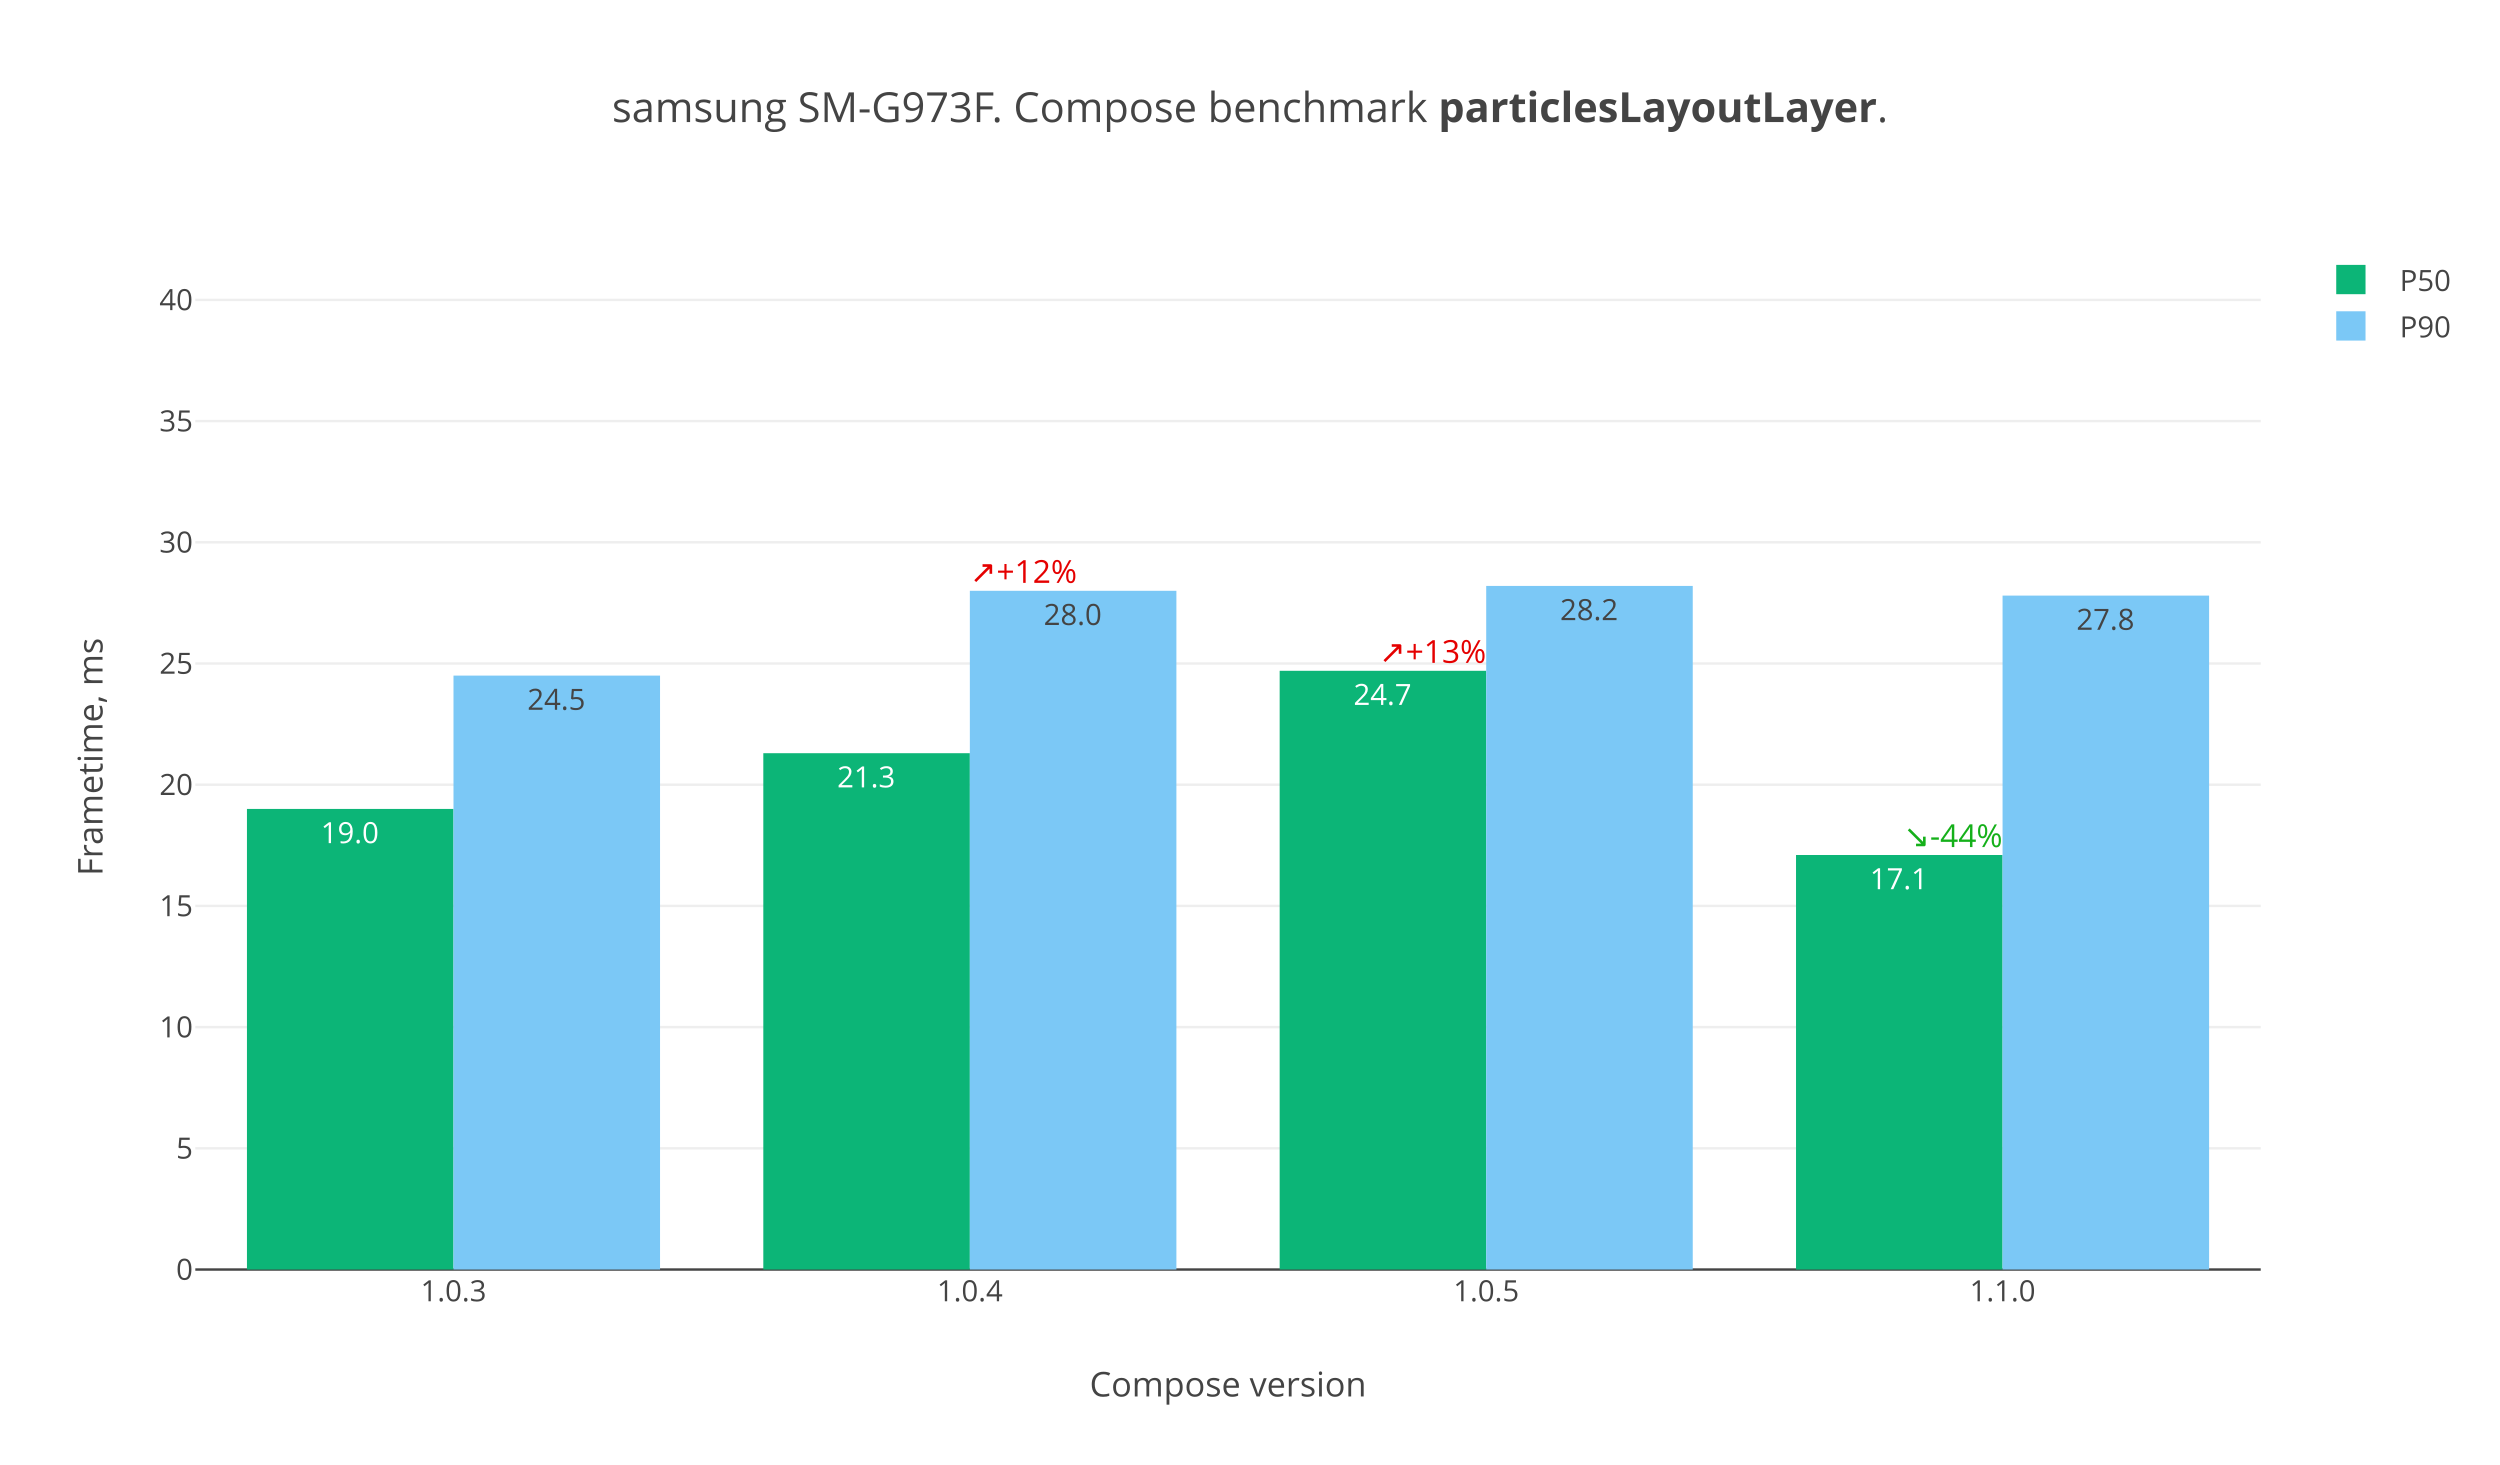
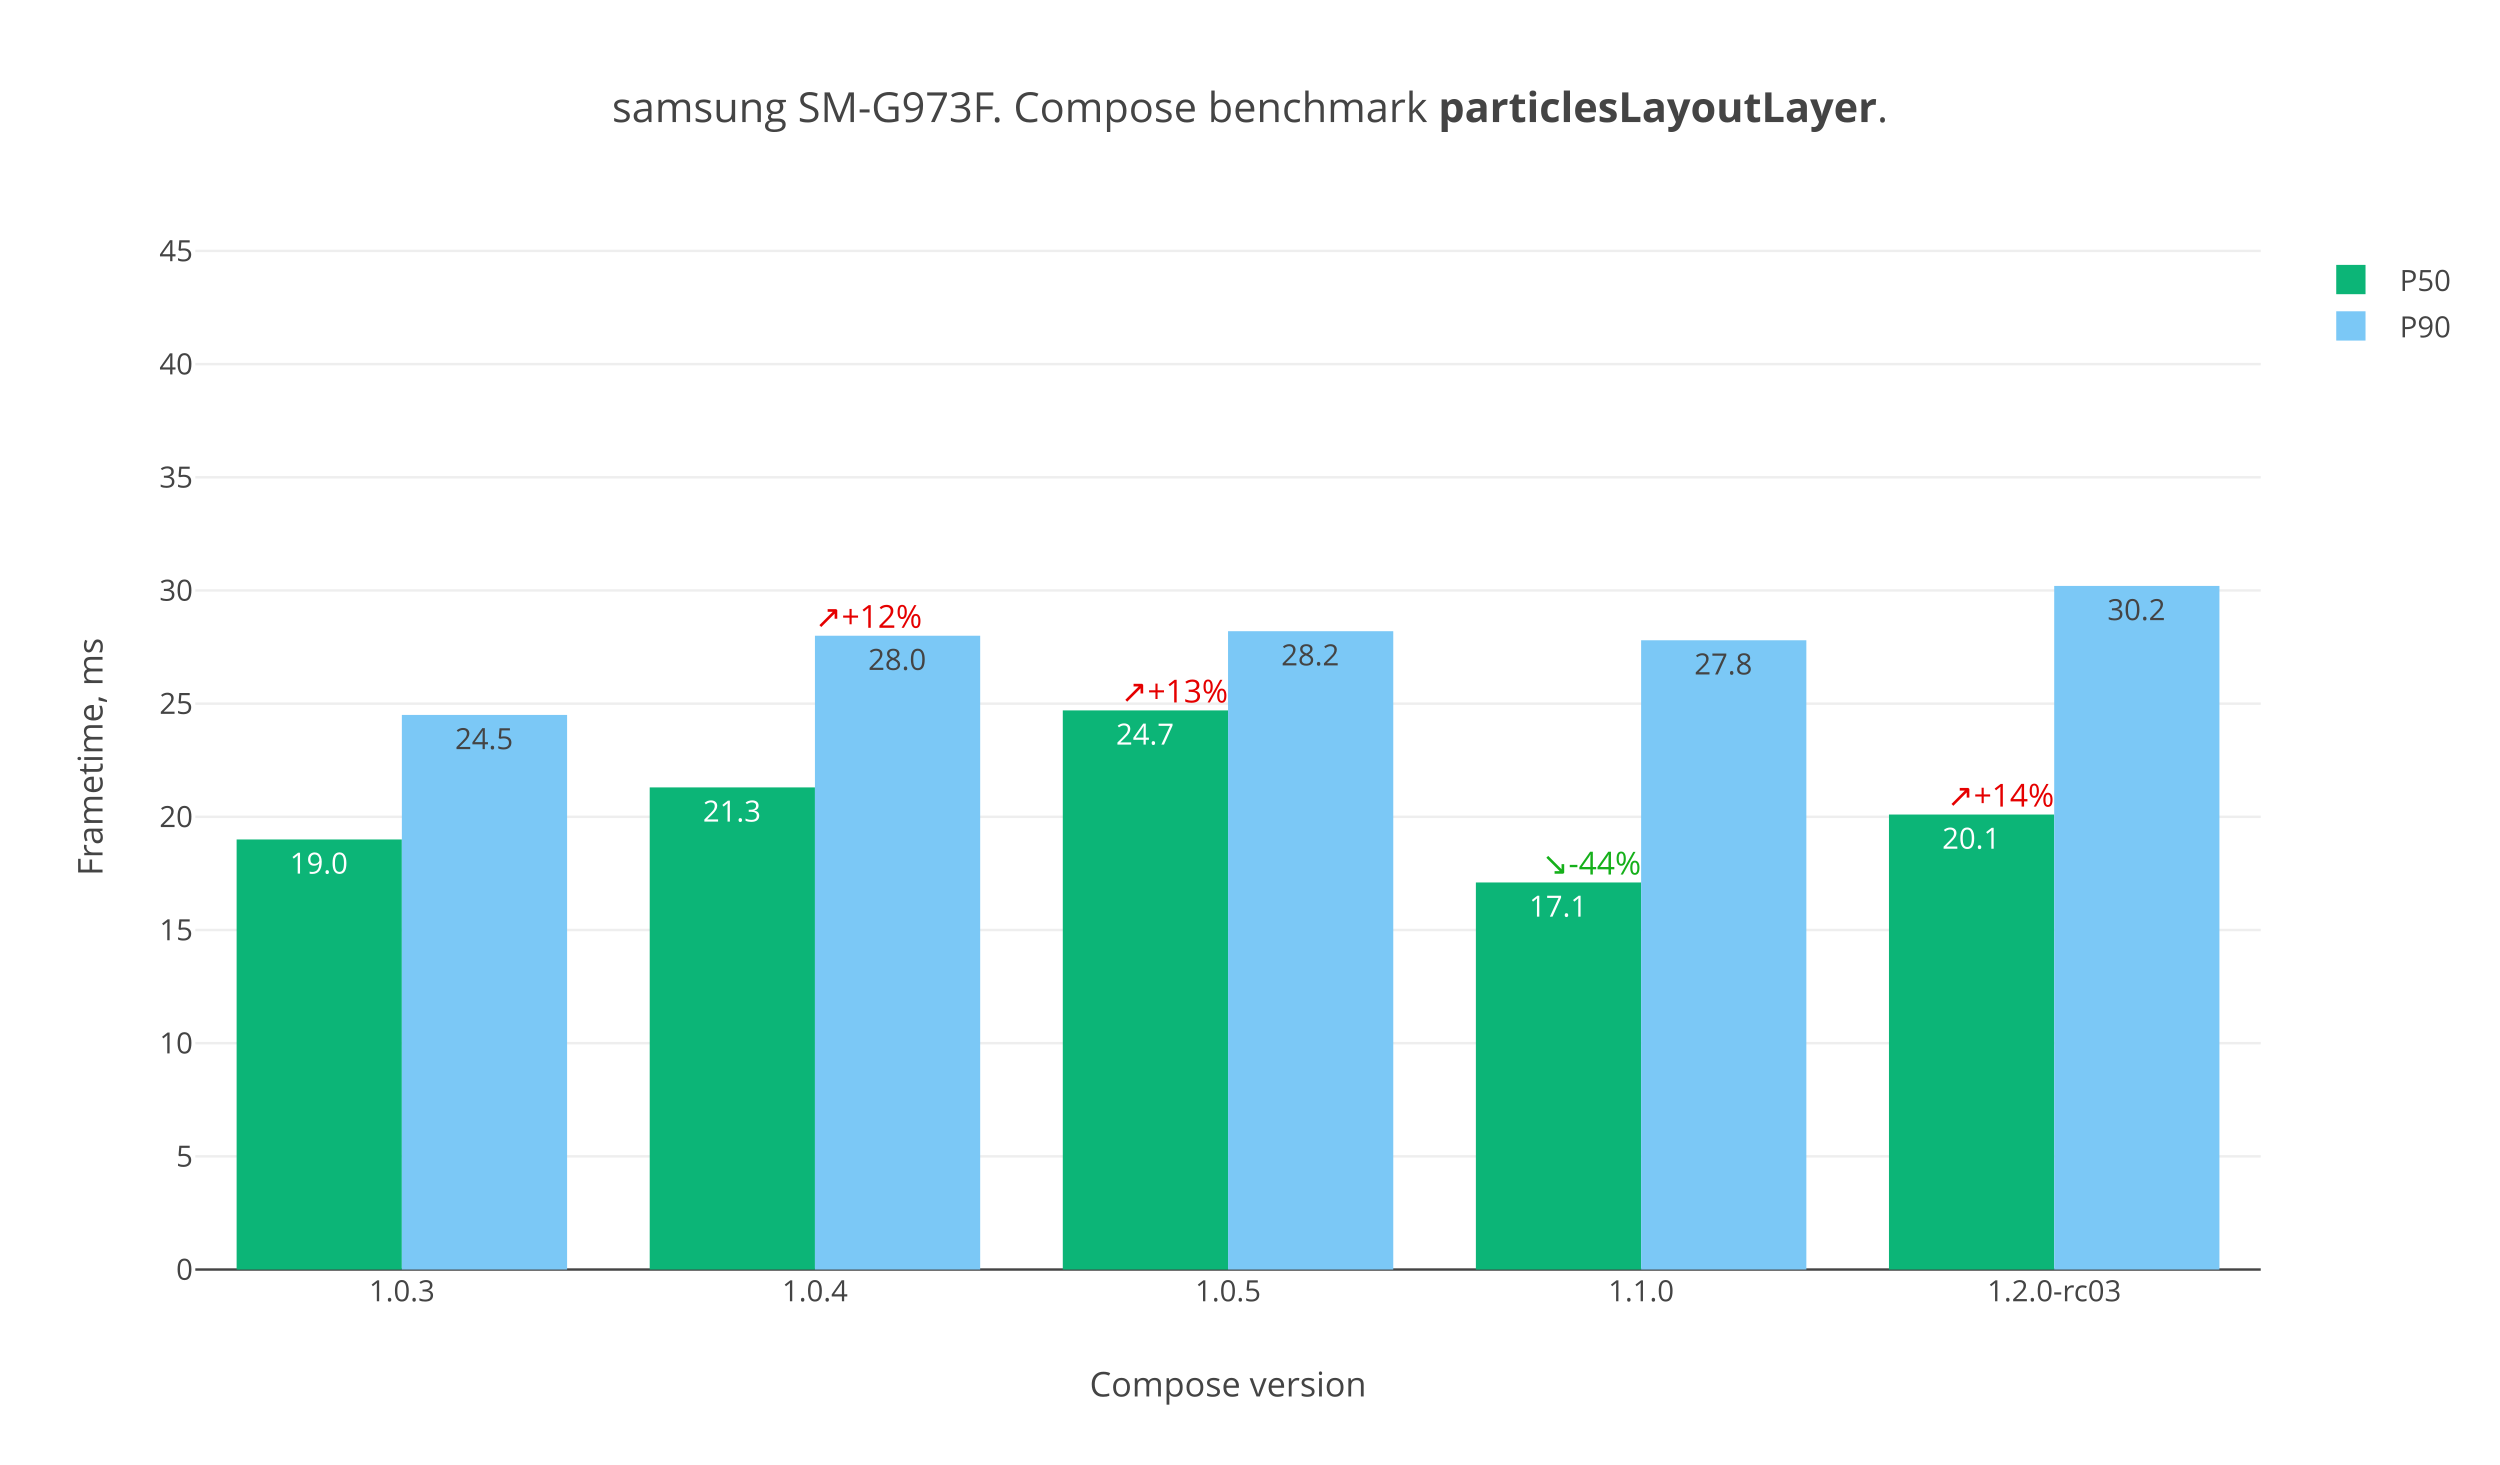
<svg xmlns="http://www.w3.org/2000/svg" class="main-svg" width="1024" height="600" style="" viewBox="0 0 1024 600">
  <rect x="0" y="0" width="1024" height="600" style="fill: rgb(255, 255, 255); fill-opacity: 1;" />
-   <defs id="defs-97ebda">
+   <defs id="defs-ac24ee">
    <g class="clips">
-       <clipPath id="clip97ebdaxyplot" class="plotclip">
+       <clipPath id="clipac24eexyplot" class="plotclip">
        <rect width="846" height="420" />
      </clipPath>
-       <clipPath class="axesclip" id="clip97ebdax">
+       <clipPath class="axesclip" id="clipac24eex">
        <rect x="80" y="0" width="846" height="600" />
      </clipPath>
-       <clipPath class="axesclip" id="clip97ebday">
+       <clipPath class="axesclip" id="clipac24eey">
        <rect x="0" y="100" width="1024" height="420" />
      </clipPath>
-       <clipPath class="axesclip" id="clip97ebdaxy">
+       <clipPath class="axesclip" id="clipac24eexy">
        <rect x="80" y="100" width="846" height="420" />
      </clipPath>
    </g>
    <g class="gradients" />
  </defs>
  <g class="bglayer" />
  <g class="layer-below">
    <g class="imagelayer" />
    <g class="shapelayer" />
  </g>
  <g class="cartesianlayer">
    <g class="subplot xy">
      <g class="layer-subplot">
        <g class="shapelayer" />
        <g class="imagelayer" />
      </g>
      <g class="gridlayer">
        <g class="x" />
        <g class="y">
-           <path class="ygrid crisp" transform="translate(0,470.35)" d="M80,0h846" style="stroke: rgb(238, 238, 238); stroke-opacity: 1; stroke-width: 1px;" />
-           <path class="ygrid crisp" transform="translate(0,420.71)" d="M80,0h846" style="stroke: rgb(238, 238, 238); stroke-opacity: 1; stroke-width: 1px;" />
-           <path class="ygrid crisp" transform="translate(0,371.06)" d="M80,0h846" style="stroke: rgb(238, 238, 238); stroke-opacity: 1; stroke-width: 1px;" />
-           <path class="ygrid crisp" transform="translate(0,321.42)" d="M80,0h846" style="stroke: rgb(238, 238, 238); stroke-opacity: 1; stroke-width: 1px;" />
-           <path class="ygrid crisp" transform="translate(0,271.77)" d="M80,0h846" style="stroke: rgb(238, 238, 238); stroke-opacity: 1; stroke-width: 1px;" />
-           <path class="ygrid crisp" transform="translate(0,222.13)" d="M80,0h846" style="stroke: rgb(238, 238, 238); stroke-opacity: 1; stroke-width: 1px;" />
-           <path class="ygrid crisp" transform="translate(0,172.48)" d="M80,0h846" style="stroke: rgb(238, 238, 238); stroke-opacity: 1; stroke-width: 1px;" />
-           <path class="ygrid crisp" transform="translate(0,122.84)" d="M80,0h846" style="stroke: rgb(238, 238, 238); stroke-opacity: 1; stroke-width: 1px;" />
+           <path class="ygrid crisp" transform="translate(0,473.64)" d="M80,0h846" style="stroke: rgb(238, 238, 238); stroke-opacity: 1; stroke-width: 1px;" />
+           <path class="ygrid crisp" transform="translate(0,427.28)" d="M80,0h846" style="stroke: rgb(238, 238, 238); stroke-opacity: 1; stroke-width: 1px;" />
+           <path class="ygrid crisp" transform="translate(0,380.93)" d="M80,0h846" style="stroke: rgb(238, 238, 238); stroke-opacity: 1; stroke-width: 1px;" />
+           <path class="ygrid crisp" transform="translate(0,334.57)" d="M80,0h846" style="stroke: rgb(238, 238, 238); stroke-opacity: 1; stroke-width: 1px;" />
+           <path class="ygrid crisp" transform="translate(0,288.21)" d="M80,0h846" style="stroke: rgb(238, 238, 238); stroke-opacity: 1; stroke-width: 1px;" />
+           <path class="ygrid crisp" transform="translate(0,241.85)" d="M80,0h846" style="stroke: rgb(238, 238, 238); stroke-opacity: 1; stroke-width: 1px;" />
+           <path class="ygrid crisp" transform="translate(0,195.5)" d="M80,0h846" style="stroke: rgb(238, 238, 238); stroke-opacity: 1; stroke-width: 1px;" />
+           <path class="ygrid crisp" transform="translate(0,149.14)" d="M80,0h846" style="stroke: rgb(238, 238, 238); stroke-opacity: 1; stroke-width: 1px;" />
+           <path class="ygrid crisp" transform="translate(0,102.78)" d="M80,0h846" style="stroke: rgb(238, 238, 238); stroke-opacity: 1; stroke-width: 1px;" />
        </g>
      </g>
      <g class="zerolinelayer">
        <path class="yzl zl crisp" transform="translate(0,520)" d="M80,0h846" style="stroke: rgb(68, 68, 68); stroke-opacity: 1; stroke-width: 1px;" />
      </g>
      <path class="xlines-below" />
      <path class="ylines-below" />
      <g class="overlines-below" />
      <g class="xaxislayer-below" />
      <g class="yaxislayer-below" />
      <g class="overaxes-below" />
-       <g class="plot" transform="translate(80,100)" clip-path="url('#clip97ebdaxyplot')">
+       <g class="plot" transform="translate(80,100)" clip-path="url('#clipac24eexyplot')">
        <g class="barlayer mlayer">
          <g class="trace bars" style="opacity: 1;">
            <g class="points">
              <g class="point">
-                 <path d="M21.15,420V231.35H105.75V420Z" style="vector-effect: non-scaling-stroke; opacity: 1; stroke-width: 0px; fill: rgb(12, 181, 119); fill-opacity: 1;" />
-                 <text class="bartext bartext-inside" text-anchor="middle" data-notex="1" x="0" y="0" style="font-family: 'Open Sans', verdana, arial, sans-serif; font-size: 12px; fill: rgb(255, 255, 255); fill-opacity: 1; white-space: pre;" transform="translate(63.28594,245.35)">19.0</text>
-               </g>
-               <g class="point">
-                 <path d="M232.65,420V208.51H317.25V420Z" style="vector-effect: non-scaling-stroke; opacity: 1; stroke-width: 0px; fill: rgb(12, 181, 119); fill-opacity: 1;" />
-                 <text class="bartext bartext-inside" text-anchor="middle" data-notex="1" x="0" y="0" style="font-family: 'Open Sans', verdana, arial, sans-serif; font-size: 12px; fill: rgb(255, 255, 255); fill-opacity: 1; white-space: pre;" transform="translate(274.7859,222.51)">21.3</text>
-               </g>
-               <g class="point">
-                 <path d="M444.15,420V174.75H528.75V420Z" style="vector-effect: non-scaling-stroke; opacity: 1; stroke-width: 0px; fill: rgb(12, 181, 119); fill-opacity: 1;" />
-                 <text class="bartext bartext-inside" text-anchor="middle" data-notex="1" x="0" y="0" style="font-family: 'Open Sans', verdana, arial, sans-serif; font-size: 12px; fill: rgb(255, 255, 255); fill-opacity: 1; white-space: pre;" transform="translate(486.2859,188.75)">24.7</text>
-               </g>
-               <g class="point">
-                 <path d="M655.65,420V250.21H740.25V420Z" style="vector-effect: non-scaling-stroke; opacity: 1; stroke-width: 0px; fill: rgb(12, 181, 119); fill-opacity: 1;" />
-                 <text class="bartext bartext-inside" text-anchor="middle" data-notex="1" x="0" y="0" style="font-family: 'Open Sans', verdana, arial, sans-serif; font-size: 12px; fill: rgb(255, 255, 255); fill-opacity: 1; white-space: pre;" transform="translate(697.7859,264.21)">17.1</text>
+                 <path d="M16.92,420V243.84H84.6V420Z" style="vector-effect: non-scaling-stroke; opacity: 1; stroke-width: 0px; fill: rgb(12, 181, 119); fill-opacity: 1;" />
+                 <text class="bartext bartext-inside" text-anchor="middle" data-notex="1" x="0" y="0" style="font-family: 'Open Sans', verdana, arial, sans-serif; font-size: 12px; fill: rgb(255, 255, 255); fill-opacity: 1; white-space: pre;" transform="translate(50.59594,257.84)">19.0</text>
+               </g>
+               <g class="point">
+                 <path d="M186.12,420V222.52H253.8V420Z" style="vector-effect: non-scaling-stroke; opacity: 1; stroke-width: 0px; fill: rgb(12, 181, 119); fill-opacity: 1;" />
+                 <text class="bartext bartext-inside" text-anchor="middle" data-notex="1" x="0" y="0" style="font-family: 'Open Sans', verdana, arial, sans-serif; font-size: 12px; fill: rgb(255, 255, 255); fill-opacity: 1; white-space: pre;" transform="translate(219.7959,236.52)">21.3</text>
+               </g>
+               <g class="point">
+                 <path d="M355.32,420V190.99H423V420Z" style="vector-effect: non-scaling-stroke; opacity: 1; stroke-width: 0px; fill: rgb(12, 181, 119); fill-opacity: 1;" />
+                 <text class="bartext bartext-inside" text-anchor="middle" data-notex="1" x="0" y="0" style="font-family: 'Open Sans', verdana, arial, sans-serif; font-size: 12px; fill: rgb(255, 255, 255); fill-opacity: 1; white-space: pre;" transform="translate(388.9959,204.99)">24.7</text>
+               </g>
+               <g class="point">
+                 <path d="M524.52,420V261.46H592.2V420Z" style="vector-effect: non-scaling-stroke; opacity: 1; stroke-width: 0px; fill: rgb(12, 181, 119); fill-opacity: 1;" />
+                 <text class="bartext bartext-inside" text-anchor="middle" data-notex="1" x="0" y="0" style="font-family: 'Open Sans', verdana, arial, sans-serif; font-size: 12px; fill: rgb(255, 255, 255); fill-opacity: 1; white-space: pre;" transform="translate(558.1959,275.46)">17.1</text>
+               </g>
+               <g class="point">
+                 <path d="M693.72,420V233.64H761.4V420Z" style="vector-effect: non-scaling-stroke; opacity: 1; stroke-width: 0px; fill: rgb(12, 181, 119); fill-opacity: 1;" />
+                 <text class="bartext bartext-inside" text-anchor="middle" data-notex="1" x="0" y="0" style="font-family: 'Open Sans', verdana, arial, sans-serif; font-size: 12px; fill: rgb(255, 255, 255); fill-opacity: 1; white-space: pre;" transform="translate(727.3959,247.64)">20.1</text>
              </g>
            </g>
          </g>
          <g class="trace bars" style="opacity: 1;">
            <g class="points">
              <g class="point">
-                 <path d="M105.75,420V176.74H190.35V420Z" style="vector-effect: non-scaling-stroke; opacity: 1; stroke-width: 0px; fill: rgb(123, 200, 246); fill-opacity: 1;" />
-                 <text class="bartext bartext-inside" text-anchor="middle" data-notex="1" x="0" y="0" style="font-family: 'Open Sans', verdana, arial, sans-serif; font-size: 12px; fill: rgb(68, 68, 68); fill-opacity: 1; white-space: pre;" transform="translate(147.8859,190.74)">24.5</text>
-               </g>
-               <g class="point">
-                 <path d="M317.25,420V141.99H401.85V420Z" style="vector-effect: non-scaling-stroke; opacity: 1; stroke-width: 0px; fill: rgb(123, 200, 246); fill-opacity: 1;" />
-                 <text class="bartext bartext-inside" text-anchor="middle" data-notex="1" x="0" y="0" style="font-family: 'Open Sans', verdana, arial, sans-serif; font-size: 12px; fill: rgb(68, 68, 68); fill-opacity: 1; white-space: pre;" transform="translate(359.3859,155.99)">28.0</text>
-               </g>
-               <g class="point">
-                 <path d="M528.75,420V140H613.35V420Z" style="vector-effect: non-scaling-stroke; opacity: 1; stroke-width: 0px; fill: rgb(123, 200, 246); fill-opacity: 1;" />
-                 <text class="bartext bartext-inside" text-anchor="middle" data-notex="1" x="0" y="0" style="font-family: 'Open Sans', verdana, arial, sans-serif; font-size: 12px; fill: rgb(68, 68, 68); fill-opacity: 1; white-space: pre;" transform="translate(570.8859,154)">28.2</text>
-               </g>
-               <g class="point">
-                 <path d="M740.25,420V143.97H824.85V420Z" style="vector-effect: non-scaling-stroke; opacity: 1; stroke-width: 0px; fill: rgb(123, 200, 246); fill-opacity: 1;" />
-                 <text class="bartext bartext-inside" text-anchor="middle" data-notex="1" x="0" y="0" style="font-family: 'Open Sans', verdana, arial, sans-serif; font-size: 12px; fill: rgb(68, 68, 68); fill-opacity: 1; white-space: pre;" transform="translate(782.3859,157.97)">27.8</text>
+                 <path d="M84.6,420V192.85H152.28V420Z" style="vector-effect: non-scaling-stroke; opacity: 1; stroke-width: 0px; fill: rgb(123, 200, 246); fill-opacity: 1;" />
+                 <text class="bartext bartext-inside" text-anchor="middle" data-notex="1" x="0" y="0" style="font-family: 'Open Sans', verdana, arial, sans-serif; font-size: 12px; fill: rgb(68, 68, 68); fill-opacity: 1; white-space: pre;" transform="translate(118.2759,206.85)">24.5</text>
+               </g>
+               <g class="point">
+                 <path d="M253.8,420V160.4H321.48V420Z" style="vector-effect: non-scaling-stroke; opacity: 1; stroke-width: 0px; fill: rgb(123, 200, 246); fill-opacity: 1;" />
+                 <text class="bartext bartext-inside" text-anchor="middle" data-notex="1" x="0" y="0" style="font-family: 'Open Sans', verdana, arial, sans-serif; font-size: 12px; fill: rgb(68, 68, 68); fill-opacity: 1; white-space: pre;" transform="translate(287.4759,174.4)">28.0</text>
+               </g>
+               <g class="point">
+                 <path d="M423,420V158.54H490.68V420Z" style="vector-effect: non-scaling-stroke; opacity: 1; stroke-width: 0px; fill: rgb(123, 200, 246); fill-opacity: 1;" />
+                 <text class="bartext bartext-inside" text-anchor="middle" data-notex="1" x="0" y="0" style="font-family: 'Open Sans', verdana, arial, sans-serif; font-size: 12px; fill: rgb(68, 68, 68); fill-opacity: 1; white-space: pre;" transform="translate(456.6759,172.54)">28.2</text>
+               </g>
+               <g class="point">
+                 <path d="M592.2,420V162.25H659.88V420Z" style="vector-effect: non-scaling-stroke; opacity: 1; stroke-width: 0px; fill: rgb(123, 200, 246); fill-opacity: 1;" />
+                 <text class="bartext bartext-inside" text-anchor="middle" data-notex="1" x="0" y="0" style="font-family: 'Open Sans', verdana, arial, sans-serif; font-size: 12px; fill: rgb(68, 68, 68); fill-opacity: 1; white-space: pre;" transform="translate(625.8759,176.25)">27.8</text>
+               </g>
+               <g class="point">
+                 <path d="M761.4,420V140H829.08V420Z" style="vector-effect: non-scaling-stroke; opacity: 1; stroke-width: 0px; fill: rgb(123, 200, 246); fill-opacity: 1;" />
+                 <text class="bartext bartext-inside" text-anchor="middle" data-notex="1" x="0" y="0" style="font-family: 'Open Sans', verdana, arial, sans-serif; font-size: 12px; fill: rgb(68, 68, 68); fill-opacity: 1; white-space: pre;" transform="translate(795.0759,154)">30.2</text>
              </g>
            </g>
          </g>
        </g>
        <g class="scatterlayer mlayer">
-           <g class="trace scatter tracefff71b" style="stroke-miterlimit: 2; opacity: 1;">
+           <g class="trace scatter trace4e5a63" style="stroke-miterlimit: 2; opacity: 1;">
            <g class="fills" />
            <g class="errorbars" />
            <g class="lines" />
            <g class="points" />
            <g class="text">
              <g class="textpoint" />
              <g class="textpoint" />
              <g class="textpoint" transform="translate(0,-3.25)">
-                 <text x="528.75" y="174.75" text-anchor="end" style="font-family: 'Open Sans', verdana, arial, sans-serif; font-size: 13px; fill: rgb(229, 0, 0); fill-opacity: 1; white-space: pre;">↗+13%</text>
-               </g>
-               <g class="textpoint" transform="translate(0,-3.25)">
-                 <text x="740.25" y="250.21" text-anchor="end" style="font-family: 'Open Sans', verdana, arial, sans-serif; font-size: 13px; fill: rgb(21, 176, 26); fill-opacity: 1; white-space: pre;">↘-44%</text>
-               </g>
-             </g>
-           </g>
-           <g class="trace scatter trace7ed9e7" style="stroke-miterlimit: 2; opacity: 1;">
+                 <text x="423" y="190.99" text-anchor="end" style="font-family: 'Open Sans', verdana, arial, sans-serif; font-size: 13px; fill: rgb(229, 0, 0); fill-opacity: 1; white-space: pre;">↗+13%</text>
+               </g>
+               <g class="textpoint" transform="translate(0,-3.25)">
+                 <text x="592.2" y="261.46" text-anchor="end" style="font-family: 'Open Sans', verdana, arial, sans-serif; font-size: 13px; fill: rgb(21, 176, 26); fill-opacity: 1; white-space: pre;">↘-44%</text>
+               </g>
+               <g class="textpoint" transform="translate(0,-3.25)">
+                 <text x="761.4" y="233.64" text-anchor="end" style="font-family: 'Open Sans', verdana, arial, sans-serif; font-size: 13px; fill: rgb(229, 0, 0); fill-opacity: 1; white-space: pre;">↗+14%</text>
+               </g>
+             </g>
+           </g>
+           <g class="trace scatter traceadd219" style="stroke-miterlimit: 2; opacity: 1;">
            <g class="fills" />
            <g class="errorbars" />
            <g class="lines" />
            <g class="points" />
            <g class="text">
              <g class="textpoint" />
              <g class="textpoint" transform="translate(0,-3.25)">
-                 <text x="317.25" y="141.99" text-anchor="start" style="font-family: 'Open Sans', verdana, arial, sans-serif; font-size: 13px; fill: rgb(229, 0, 0); fill-opacity: 1; white-space: pre;">↗+12%</text>
-               </g>
+                 <text x="253.8" y="160.4" text-anchor="start" style="font-family: 'Open Sans', verdana, arial, sans-serif; font-size: 13px; fill: rgb(229, 0, 0); fill-opacity: 1; white-space: pre;">↗+12%</text>
+               </g>
+               <g class="textpoint" />
              <g class="textpoint" />
              <g class="textpoint" />
            </g>
          </g>
        </g>
      </g>
      <g class="overplot" />
      <path class="xlines-above crisp" style="fill: none;" d="M0,0" />
      <path class="ylines-above crisp" style="fill: none;" d="M0,0" />
      <g class="overlines-above" />
      <g class="xaxislayer-above">
        <g class="xtick">
-           <text text-anchor="middle" x="0" y="533" transform="translate(185.75,0)" style="font-family: 'Open Sans', verdana, arial, sans-serif; font-size: 12px; fill: rgb(68, 68, 68); fill-opacity: 1; white-space: pre;">1.0.3</text>
-         </g>
-         <g class="xtick">
-           <text text-anchor="middle" x="0" y="533" transform="translate(397.25,0)" style="font-family: 'Open Sans', verdana, arial, sans-serif; font-size: 12px; fill: rgb(68, 68, 68); fill-opacity: 1; white-space: pre;">1.0.4</text>
-         </g>
-         <g class="xtick">
-           <text text-anchor="middle" x="0" y="533" transform="translate(608.75,0)" style="font-family: 'Open Sans', verdana, arial, sans-serif; font-size: 12px; fill: rgb(68, 68, 68); fill-opacity: 1; white-space: pre;">1.0.5</text>
-         </g>
-         <g class="xtick">
-           <text text-anchor="middle" x="0" y="533" transform="translate(820.25,0)" style="font-family: 'Open Sans', verdana, arial, sans-serif; font-size: 12px; fill: rgb(68, 68, 68); fill-opacity: 1; white-space: pre;">1.1.0</text>
+           <text text-anchor="middle" x="0" y="533" transform="translate(164.6,0)" style="font-family: 'Open Sans', verdana, arial, sans-serif; font-size: 12px; fill: rgb(68, 68, 68); fill-opacity: 1; white-space: pre;">1.0.3</text>
+         </g>
+         <g class="xtick">
+           <text text-anchor="middle" x="0" y="533" transform="translate(333.8,0)" style="font-family: 'Open Sans', verdana, arial, sans-serif; font-size: 12px; fill: rgb(68, 68, 68); fill-opacity: 1; white-space: pre;">1.0.4</text>
+         </g>
+         <g class="xtick">
+           <text text-anchor="middle" x="0" y="533" transform="translate(503,0)" style="font-family: 'Open Sans', verdana, arial, sans-serif; font-size: 12px; fill: rgb(68, 68, 68); fill-opacity: 1; white-space: pre;">1.0.5</text>
+         </g>
+         <g class="xtick">
+           <text text-anchor="middle" x="0" y="533" transform="translate(672.2,0)" style="font-family: 'Open Sans', verdana, arial, sans-serif; font-size: 12px; fill: rgb(68, 68, 68); fill-opacity: 1; white-space: pre;">1.1.0</text>
+         </g>
+         <g class="xtick">
+           <text text-anchor="middle" x="0" y="533" transform="translate(841.4,0)" style="font-family: 'Open Sans', verdana, arial, sans-serif; font-size: 12px; fill: rgb(68, 68, 68); fill-opacity: 1; white-space: pre;">1.2.0-rc03</text>
        </g>
      </g>
      <g class="yaxislayer-above">
        <g class="ytick">
          <text text-anchor="end" x="79" y="4.2" transform="translate(0,520)" style="font-family: 'Open Sans', verdana, arial, sans-serif; font-size: 12px; fill: rgb(68, 68, 68); fill-opacity: 1; white-space: pre;">0</text>
        </g>
        <g class="ytick">
-           <text text-anchor="end" x="79" y="4.2" transform="translate(0,470.35)" style="font-family: 'Open Sans', verdana, arial, sans-serif; font-size: 12px; fill: rgb(68, 68, 68); fill-opacity: 1; white-space: pre;">5</text>
-         </g>
-         <g class="ytick">
-           <text text-anchor="end" x="79" y="4.2" transform="translate(0,420.71)" style="font-family: 'Open Sans', verdana, arial, sans-serif; font-size: 12px; fill: rgb(68, 68, 68); fill-opacity: 1; white-space: pre;">10</text>
-         </g>
-         <g class="ytick">
-           <text text-anchor="end" x="79" y="4.2" transform="translate(0,371.06)" style="font-family: 'Open Sans', verdana, arial, sans-serif; font-size: 12px; fill: rgb(68, 68, 68); fill-opacity: 1; white-space: pre;">15</text>
-         </g>
-         <g class="ytick">
-           <text text-anchor="end" x="79" y="4.2" transform="translate(0,321.42)" style="font-family: 'Open Sans', verdana, arial, sans-serif; font-size: 12px; fill: rgb(68, 68, 68); fill-opacity: 1; white-space: pre;">20</text>
-         </g>
-         <g class="ytick">
-           <text text-anchor="end" x="79" y="4.2" transform="translate(0,271.77)" style="font-family: 'Open Sans', verdana, arial, sans-serif; font-size: 12px; fill: rgb(68, 68, 68); fill-opacity: 1; white-space: pre;">25</text>
-         </g>
-         <g class="ytick">
-           <text text-anchor="end" x="79" y="4.2" transform="translate(0,222.13)" style="font-family: 'Open Sans', verdana, arial, sans-serif; font-size: 12px; fill: rgb(68, 68, 68); fill-opacity: 1; white-space: pre;">30</text>
-         </g>
-         <g class="ytick">
-           <text text-anchor="end" x="79" y="4.2" transform="translate(0,172.48)" style="font-family: 'Open Sans', verdana, arial, sans-serif; font-size: 12px; fill: rgb(68, 68, 68); fill-opacity: 1; white-space: pre;">35</text>
-         </g>
-         <g class="ytick">
-           <text text-anchor="end" x="79" y="4.2" transform="translate(0,122.84)" style="font-family: 'Open Sans', verdana, arial, sans-serif; font-size: 12px; fill: rgb(68, 68, 68); fill-opacity: 1; white-space: pre;">40</text>
+           <text text-anchor="end" x="79" y="4.2" transform="translate(0,473.64)" style="font-family: 'Open Sans', verdana, arial, sans-serif; font-size: 12px; fill: rgb(68, 68, 68); fill-opacity: 1; white-space: pre;">5</text>
+         </g>
+         <g class="ytick">
+           <text text-anchor="end" x="79" y="4.2" transform="translate(0,427.28)" style="font-family: 'Open Sans', verdana, arial, sans-serif; font-size: 12px; fill: rgb(68, 68, 68); fill-opacity: 1; white-space: pre;">10</text>
+         </g>
+         <g class="ytick">
+           <text text-anchor="end" x="79" y="4.2" transform="translate(0,380.93)" style="font-family: 'Open Sans', verdana, arial, sans-serif; font-size: 12px; fill: rgb(68, 68, 68); fill-opacity: 1; white-space: pre;">15</text>
+         </g>
+         <g class="ytick">
+           <text text-anchor="end" x="79" y="4.2" transform="translate(0,334.57)" style="font-family: 'Open Sans', verdana, arial, sans-serif; font-size: 12px; fill: rgb(68, 68, 68); fill-opacity: 1; white-space: pre;">20</text>
+         </g>
+         <g class="ytick">
+           <text text-anchor="end" x="79" y="4.2" transform="translate(0,288.21)" style="font-family: 'Open Sans', verdana, arial, sans-serif; font-size: 12px; fill: rgb(68, 68, 68); fill-opacity: 1; white-space: pre;">25</text>
+         </g>
+         <g class="ytick">
+           <text text-anchor="end" x="79" y="4.2" transform="translate(0,241.85)" style="font-family: 'Open Sans', verdana, arial, sans-serif; font-size: 12px; fill: rgb(68, 68, 68); fill-opacity: 1; white-space: pre;">30</text>
+         </g>
+         <g class="ytick">
+           <text text-anchor="end" x="79" y="4.2" transform="translate(0,195.5)" style="font-family: 'Open Sans', verdana, arial, sans-serif; font-size: 12px; fill: rgb(68, 68, 68); fill-opacity: 1; white-space: pre;">35</text>
+         </g>
+         <g class="ytick">
+           <text text-anchor="end" x="79" y="4.2" transform="translate(0,149.14)" style="font-family: 'Open Sans', verdana, arial, sans-serif; font-size: 12px; fill: rgb(68, 68, 68); fill-opacity: 1; white-space: pre;">40</text>
+         </g>
+         <g class="ytick">
+           <text text-anchor="end" x="79" y="4.2" transform="translate(0,102.78)" style="font-family: 'Open Sans', verdana, arial, sans-serif; font-size: 12px; fill: rgb(68, 68, 68); fill-opacity: 1; white-space: pre;">45</text>
        </g>
      </g>
      <g class="overaxes-above" />
    </g>
  </g>
  <g class="polarlayer" />
  <g class="ternarylayer" />
  <g class="geolayer" />
  <g class="funnelarealayer" />
  <g class="pielayer" />
  <g class="treemaplayer" />
  <g class="sunburstlayer" />
  <g class="glimages" />
-   <defs id="topdefs-97ebda">
+   <defs id="topdefs-ac24ee">
    <g class="clips" />
-     <clipPath id="legend97ebda">
+     <clipPath id="legendac24ee">
      <rect width="69" height="48" x="0" y="0" />
    </clipPath>
  </defs>
  <g class="layer-above">
    <g class="imagelayer" />
    <g class="shapelayer" />
  </g>
  <g class="infolayer">
    <g class="legend" pointer-events="all" transform="translate(942.92,100)">
      <rect class="bg" shape-rendering="crispEdges" style="stroke: rgb(68, 68, 68); stroke-opacity: 1; fill: rgb(255, 255, 255); fill-opacity: 1; stroke-width: 0px;" width="69" height="48" x="0" y="0" />
-       <g class="scrollbox" transform="" clip-path="url('#legend97ebda')">
+       <g class="scrollbox" transform="" clip-path="url('#legendac24ee')">
        <g class="groups">
          <g class="traces" style="opacity: 1;" transform="translate(0,14.5)">
            <text class="legendtext" text-anchor="start" x="40" y="4.68" style="font-family: 'Open Sans', verdana, arial, sans-serif; font-size: 12px; fill: rgb(68, 68, 68); fill-opacity: 1; white-space: pre;">P50</text>
            <g class="layers" style="opacity: 1;">
              <g class="legendfill" />
              <g class="legendlines" />
              <g class="legendsymbols">
                <g class="legendpoints">
                  <path class="legendundefined" d="M6,6H-6V-6H6Z" transform="translate(20,0)" style="stroke-width: 0px; fill: rgb(12, 181, 119); fill-opacity: 1;" />
                </g>
              </g>
            </g>
            <rect class="legendtoggle" x="0" y="-9.5" width="63.688" height="19" style="fill: rgb(0, 0, 0); fill-opacity: 0;" />
          </g>
          <g class="traces" style="opacity: 1;" transform="translate(0,33.5)">
            <text class="legendtext" text-anchor="start" x="40" y="4.68" style="font-family: 'Open Sans', verdana, arial, sans-serif; font-size: 12px; fill: rgb(68, 68, 68); fill-opacity: 1; white-space: pre;">P90</text>
            <g class="layers" style="opacity: 1;">
              <g class="legendfill" />
              <g class="legendlines" />
              <g class="legendsymbols">
                <g class="legendpoints">
                  <path class="legendundefined" d="M6,6H-6V-6H6Z" transform="translate(20,0)" style="stroke-width: 0px; fill: rgb(123, 200, 246); fill-opacity: 1;" />
                </g>
              </g>
            </g>
            <rect class="legendtoggle" x="0" y="-9.5" width="63.688" height="19" style="fill: rgb(0, 0, 0); fill-opacity: 0;" />
          </g>
        </g>
      </g>
      <rect class="scrollbar" rx="20" ry="3" width="0" height="0" style="fill: rgb(128, 139, 164); fill-opacity: 1;" x="0" y="0" />
    </g>
    <g class="g-gtitle">
      <text class="gtitle" x="512" y="50" text-anchor="middle" dy="0em" style="font-family: 'Open Sans', verdana, arial, sans-serif; font-size: 17px; fill: rgb(68, 68, 68); opacity: 1; font-weight: normal; white-space: pre;">samsung SM-G973F. Compose benchmark <tspan style="font-weight:bold">particlesLayoutLayer</tspan>.</text>
    </g>
    <g class="g-xtitle">
      <text class="xtitle" x="503" y="572" text-anchor="middle" style="font-family: 'Open Sans', verdana, arial, sans-serif; font-size: 14px; fill: rgb(68, 68, 68); opacity: 1; font-weight: normal; white-space: pre;">Compose version</text>
    </g>
    <g class="g-ytitle">
      <text class="ytitle" transform="rotate(-90,42,310)" x="42" y="310" text-anchor="middle" style="font-family: 'Open Sans', verdana, arial, sans-serif; font-size: 14px; fill: rgb(68, 68, 68); opacity: 1; font-weight: normal; white-space: pre;">Frametime, ms</text>
    </g>
  </g>
</svg>
